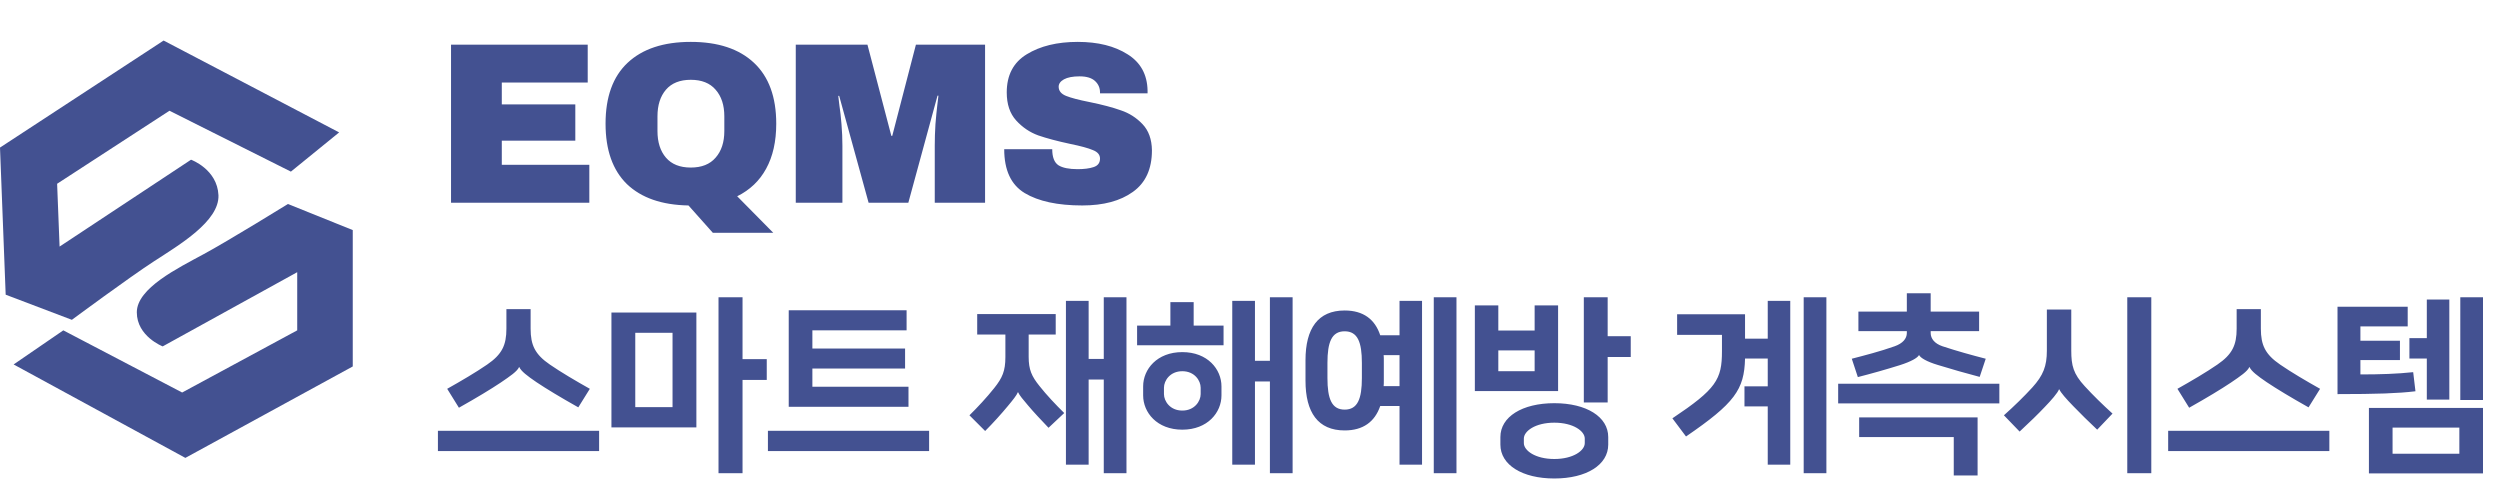
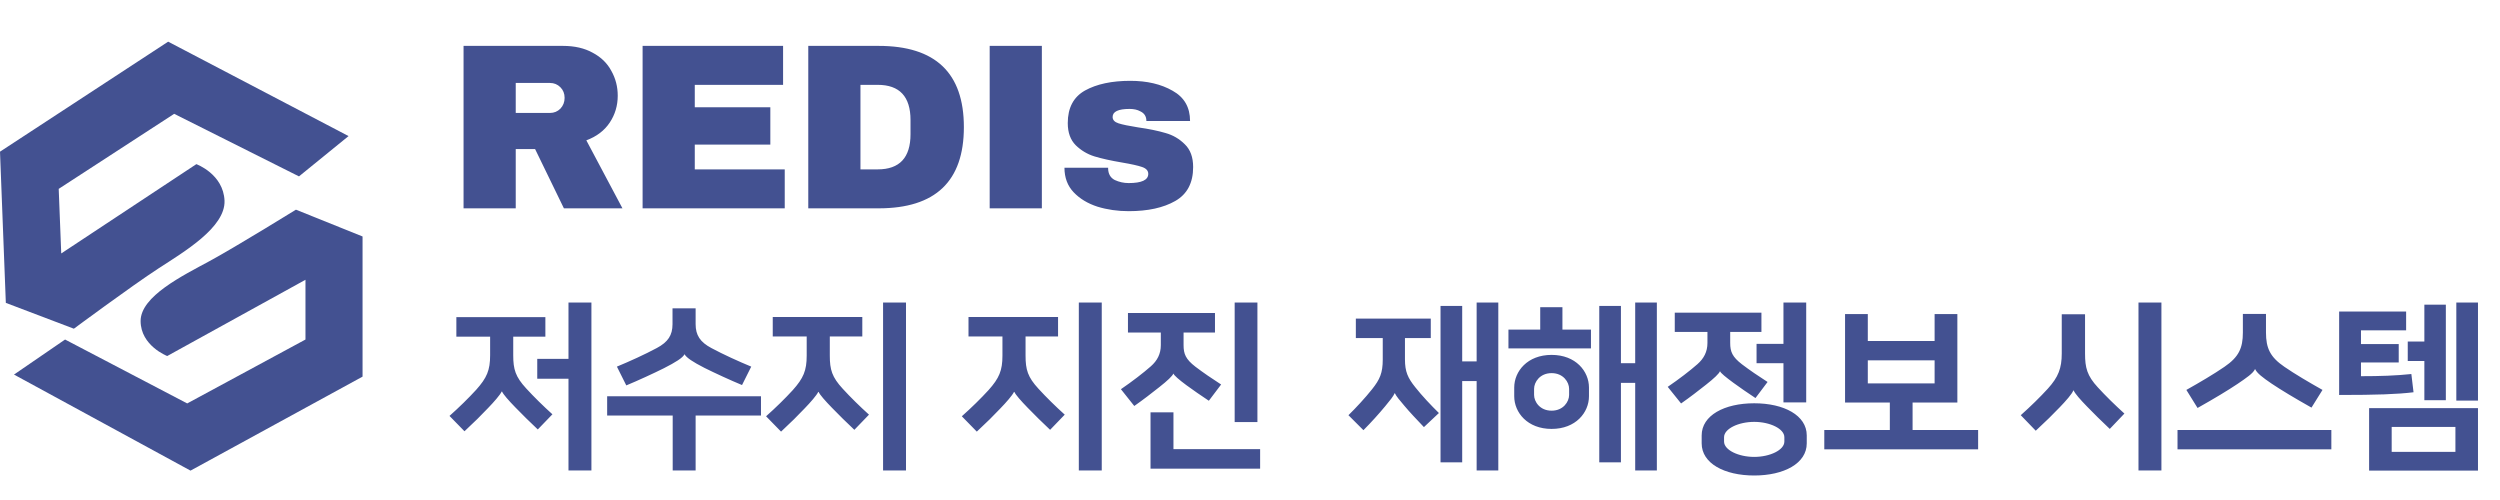
- <svg xmlns="http://www.w3.org/2000/svg" width="185" height="37" viewBox="0 0 185 37" fill="none">
-   <path d="M1.008 26.969L4.685 24.446L13.479 29.046L21.994 24.446V20.142L12.039 25.633C12.039 25.633 10.124 24.891 10.124 23.11C10.124 21.329 13.158 19.845 15.073 18.806C16.988 17.768 21.308 15.096 21.308 15.096L26.104 17.026V27.117L13.717 33.884L1.008 26.969Z" fill="#435191" />
-   <path d="M25.096 9.798L21.527 12.7L12.541 8.195L4.227 13.598L4.409 18.247L14.137 11.818C14.137 11.818 16.082 12.524 16.166 14.448C16.236 16.372 13.269 18.119 11.393 19.338C9.518 20.556 5.319 23.667 5.319 23.667L0.42 21.807L0 10.92L12.107 3L25.096 9.798Z" fill="#435191" />
-   <path d="M32.406 31.88H44.334V33.378H32.406V31.88ZM38.426 27.162H38.412C38.272 27.484 37.754 27.834 37.054 28.31C36.298 28.814 35.304 29.416 33.96 30.172L33.092 28.772C34.114 28.198 35.234 27.54 36.046 26.98C37.152 26.224 37.474 25.538 37.474 24.32V22.878H39.266V24.32C39.266 25.538 39.588 26.224 40.694 26.98C41.506 27.54 42.626 28.198 43.648 28.772L42.794 30.144C41.45 29.388 40.456 28.786 39.7 28.282C39 27.806 38.566 27.47 38.426 27.162ZM45.246 23.13H51.532V31.628H45.246V23.13ZM49.768 30.13V24.628H47.01V30.13H49.768ZM54.948 21.996V26.574H56.74V28.114H54.948V35.016H53.17V21.996H54.948ZM56.826 31.88H68.754V33.378H56.826V31.88ZM67.228 28.618V30.102H58.366V22.962H67.088V24.446H60.116V25.79H66.976V27.274H60.116V28.618H67.228ZM80.559 22.262V26.56H81.679V21.996H83.359V35.016H81.679V28.086H80.559V34.386H78.879V22.262H80.559ZM72.313 24.754V23.242H78.123V24.754H76.121V26.406C76.121 27.358 76.345 27.848 76.919 28.562C77.437 29.22 78.151 29.976 78.753 30.564L77.591 31.656C77.059 31.096 76.485 30.494 76.065 29.99C75.729 29.598 75.435 29.248 75.337 29.024H75.323C75.239 29.248 74.931 29.626 74.581 30.046C74.119 30.606 73.475 31.32 72.901 31.894L71.739 30.732C72.313 30.172 73.041 29.388 73.573 28.716C74.175 27.96 74.399 27.456 74.399 26.42V24.754H72.313ZM92.867 22.262V26.7H93.973V21.996H95.653V35.016H93.973V28.226H92.867V34.386H91.187V22.262H92.867ZM87.491 31.796C85.615 31.796 84.593 30.522 84.593 29.262V28.59C84.593 27.33 85.615 26.056 87.491 26.056C89.367 26.056 90.389 27.33 90.389 28.59V29.262C90.389 30.522 89.367 31.796 87.491 31.796ZM84.145 24.096H86.609V22.36H88.331V24.096H90.543V25.552H84.145V24.096ZM87.491 27.47C86.581 27.47 86.133 28.17 86.133 28.688V29.164C86.133 29.682 86.581 30.382 87.491 30.382C88.401 30.382 88.849 29.682 88.849 29.164V28.688C88.849 28.17 88.401 27.47 87.491 27.47ZM99.505 31.852C97.531 31.852 96.607 30.522 96.607 28.17V26.658C96.607 24.306 97.531 22.976 99.505 22.976C100.877 22.976 101.745 23.62 102.137 24.81H103.565V22.262H105.231V34.386H103.565V30.046H102.137C101.731 31.222 100.863 31.852 99.505 31.852ZM107.779 21.996V35.016H106.099V21.996H107.779ZM99.505 24.516C98.539 24.516 98.231 25.328 98.231 26.854V27.974C98.231 29.5 98.539 30.312 99.505 30.312C100.471 30.312 100.779 29.5 100.779 27.974V26.854C100.779 25.328 100.471 24.516 99.505 24.516ZM102.403 28.17C102.403 28.31 102.403 28.45 102.389 28.576H103.565V26.28H102.389C102.403 26.406 102.403 26.532 102.403 26.658V28.17ZM118.967 21.996V24.88H120.675V26.42H118.967V29.78H117.203V21.996H118.967ZM115.019 35.408C112.639 35.408 111.029 34.4 111.029 32.902V32.342C111.029 30.844 112.639 29.836 115.019 29.836C117.399 29.836 119.009 30.844 119.009 32.342V32.902C119.009 34.4 117.399 35.408 115.019 35.408ZM115.019 31.278C113.605 31.278 112.765 31.908 112.765 32.454V32.79C112.765 33.336 113.605 33.966 115.019 33.966C116.433 33.966 117.273 33.336 117.273 32.79V32.454C117.273 31.908 116.433 31.278 115.019 31.278ZM115.299 22.598V28.94H109.139V22.598H110.875V24.46H113.563V22.598H115.299ZM110.875 25.93V27.47H113.563V25.93H110.875ZM129.133 23.256V25.062H130.813V22.262H132.479V34.386H130.813V30.074H129.091V28.59H130.813V26.532H129.133C129.077 28.842 128.363 29.836 124.765 32.3L123.757 30.956C127.005 28.786 127.425 28.086 127.425 25.986V24.782H124.107V23.256H129.133ZM135.153 21.996V35.016H133.473V21.996H135.153ZM137.522 24.502V23.06H141.106V21.702H142.87V23.06H146.454V24.502H142.87V24.642C142.87 25.062 143.164 25.426 143.738 25.622C144.844 25.986 145.908 26.28 146.944 26.546L146.496 27.89C145.53 27.638 144.354 27.302 143.402 27.008C142.562 26.756 142.114 26.476 142.016 26.28H142.002C141.904 26.476 141.428 26.756 140.588 27.022C139.608 27.33 138.474 27.652 137.48 27.904L137.032 26.546C137.998 26.294 139.104 26.014 140.21 25.622C140.798 25.412 141.106 25.062 141.106 24.642V24.502H137.522ZM137.578 32.342V30.886H146.342V35.184H144.578V32.342H137.578ZM136.024 28.394H147.952V29.85H136.024V28.394ZM159.196 21.996V35.016H157.418V21.996H159.196ZM154.268 28.576C154.87 29.234 155.598 29.948 156.326 30.606L155.192 31.796C154.562 31.208 153.946 30.592 153.428 30.06C152.896 29.514 152.49 29.052 152.392 28.814H152.364C152.28 29.066 151.776 29.64 151.314 30.116C150.796 30.662 150.25 31.194 149.452 31.936L148.29 30.732C149.074 30.032 149.788 29.332 150.39 28.674C151.202 27.778 151.468 27.092 151.468 25.944V22.906H153.274V25.944C153.274 27.05 153.428 27.666 154.268 28.576ZM160.444 31.88H172.372V33.378H160.444V31.88ZM166.464 27.162H166.45C166.31 27.484 165.792 27.834 165.092 28.31C164.336 28.814 163.342 29.416 161.998 30.172L161.13 28.772C162.152 28.198 163.272 27.54 164.084 26.98C165.19 26.224 165.512 25.538 165.512 24.32V22.878H167.304V24.32C167.304 25.538 167.626 26.224 168.732 26.98C169.544 27.54 170.664 28.198 171.686 28.772L170.832 30.144C169.488 29.388 168.494 28.786 167.738 28.282C167.038 27.806 166.604 27.47 166.464 27.162ZM175.3 35.03V30.186H183.742V35.03H175.3ZM172.976 22.696H178.17V24.152H174.67V25.216H177.596V26.644H174.67V27.708C176.14 27.708 177.4 27.666 178.576 27.54L178.744 28.954C177.484 29.108 175.874 29.164 172.976 29.164V22.696ZM179.584 29.57V26.532H178.296V25.02H179.584V22.164H181.25V29.57H179.584ZM183.742 21.996V29.598H182.062V21.996H183.742ZM177.05 31.642V33.574H181.992V31.642H177.05Z" fill="#435191" />
-   <path d="M33.376 3.304H43.491V6.109H37.133V7.724H42.573V10.41H37.133V12.195H43.61V15H33.376V3.304ZM44.811 9.152C44.811 7.169 45.355 5.667 46.443 4.647C47.543 3.616 49.101 3.1 51.118 3.1C53.136 3.1 54.694 3.616 55.793 4.647C56.893 5.678 57.442 7.18 57.442 9.152C57.442 10.467 57.193 11.577 56.694 12.484C56.207 13.379 55.493 14.059 54.552 14.524L57.221 17.227H52.75L50.948 15.204C48.976 15.17 47.458 14.643 46.392 13.623C45.338 12.592 44.811 11.101 44.811 9.152ZM53.6 8.608C53.6 7.781 53.385 7.123 52.954 6.636C52.535 6.149 51.923 5.905 51.118 5.905C50.314 5.905 49.702 6.149 49.282 6.636C48.863 7.123 48.653 7.781 48.653 8.608V9.696C48.653 10.523 48.863 11.181 49.282 11.668C49.702 12.155 50.314 12.399 51.118 12.399C51.923 12.399 52.535 12.155 52.954 11.668C53.385 11.181 53.6 10.523 53.6 9.696V8.608ZM69.172 15V10.784C69.172 10.263 69.189 9.73 69.223 9.186C69.269 8.631 69.314 8.166 69.359 7.792C69.405 7.418 69.433 7.18 69.444 7.078H69.376L67.217 15H64.276L62.1 7.095H62.032C62.044 7.197 62.072 7.435 62.117 7.809C62.174 8.172 62.225 8.631 62.27 9.186C62.316 9.73 62.338 10.263 62.338 10.784V15H58.887V3.304H64.191L65.959 10.053H66.027L67.778 3.304H72.895V15H69.172ZM79.752 3.1C81.248 3.1 82.478 3.406 83.441 4.018C84.404 4.619 84.897 5.514 84.92 6.704V6.908H81.401V6.84C81.401 6.5 81.276 6.217 81.027 5.99C80.778 5.763 80.398 5.65 79.888 5.65C79.389 5.65 79.004 5.724 78.732 5.871C78.471 6.018 78.341 6.2 78.341 6.415C78.341 6.721 78.522 6.948 78.885 7.095C79.248 7.242 79.831 7.395 80.636 7.554C81.577 7.747 82.347 7.951 82.948 8.166C83.56 8.37 84.093 8.71 84.546 9.186C84.999 9.662 85.232 10.308 85.243 11.124C85.243 12.507 84.773 13.532 83.832 14.201C82.903 14.87 81.656 15.204 80.092 15.204C78.267 15.204 76.845 14.898 75.825 14.286C74.816 13.674 74.312 12.592 74.312 11.039H77.865C77.865 11.628 78.018 12.025 78.324 12.229C78.63 12.422 79.106 12.518 79.752 12.518C80.228 12.518 80.619 12.467 80.925 12.365C81.242 12.263 81.401 12.053 81.401 11.736C81.401 11.453 81.225 11.243 80.874 11.107C80.534 10.96 79.973 10.807 79.191 10.648C78.239 10.444 77.451 10.234 76.828 10.019C76.205 9.792 75.661 9.424 75.196 8.914C74.731 8.404 74.499 7.713 74.499 6.84C74.499 5.559 74.992 4.619 75.978 4.018C76.975 3.406 78.233 3.1 79.752 3.1Z" fill="#435191" />
+ <svg xmlns="http://www.w3.org/2000/svg" width="180" height="36" viewBox="0 0 180 36" fill="none">
+   <path d="M1.008 26.969L4.685 24.446L13.479 29.047L21.994 24.446V20.143L12.039 25.634C12.039 25.634 10.124 24.892 10.124 23.111C10.124 21.33 13.158 19.846 15.073 18.807C16.988 17.768 21.308 15.097 21.308 15.097L26.104 17.026V27.117L13.717 33.885L1.008 26.969Z" fill="#435191" />
+   <path d="M25.096 9.798L21.527 12.7L12.541 8.195L4.227 13.598L4.409 18.248L14.137 11.819C14.137 11.819 16.082 12.524 16.166 14.448C16.236 16.372 13.269 18.119 11.393 19.338C9.518 20.557 5.319 23.667 5.319 23.667L0.42 21.807L0 10.921L12.107 3L25.096 9.798Z" fill="#435191" />
+   <path d="M32.858 24.239V22.835H39.267V24.239H36.953V25.578C36.953 26.592 37.109 27.125 37.889 27.97C38.448 28.581 39.124 29.244 39.774 29.829L38.721 30.921C38.162 30.401 37.59 29.829 37.109 29.335C36.615 28.828 36.238 28.399 36.147 28.191H36.121C36.004 28.438 35.562 28.945 35.133 29.387C34.652 29.894 34.158 30.388 33.443 31.051L32.364 29.946C33.066 29.322 33.729 28.672 34.288 28.061C35.055 27.203 35.289 26.657 35.289 25.578V24.239H32.858ZM38.682 27.268V25.838H40.931V21.782H42.582V33.872H40.931V27.268H38.682ZM43.715 28.529H54.791V29.92H50.085V33.872H48.434V29.92H43.715V28.529ZM49.292 25.513H49.279C49.162 25.76 48.642 26.085 47.797 26.514C47.069 26.878 45.912 27.411 45.093 27.749L44.417 26.397C45.327 26.02 46.419 25.526 47.29 25.058C48.096 24.629 48.421 24.135 48.421 23.342V22.198H50.085V23.342C50.085 24.135 50.41 24.629 51.216 25.058C52.087 25.526 53.179 26.02 54.089 26.397L53.426 27.723C52.607 27.385 51.45 26.852 50.722 26.488C49.877 26.059 49.422 25.747 49.292 25.513ZM55.638 24.226V22.822H62.086V24.226H59.746V25.604C59.746 26.618 59.902 27.151 60.682 27.996C61.241 28.607 61.917 29.27 62.567 29.855L61.514 30.947C60.955 30.427 60.383 29.855 59.902 29.361C59.408 28.854 59.031 28.425 58.94 28.217H58.914C58.797 28.464 58.355 28.971 57.926 29.413C57.445 29.92 56.951 30.414 56.236 31.077L55.157 29.972C55.859 29.348 56.522 28.698 57.081 28.087C57.848 27.229 58.082 26.683 58.082 25.604V24.226H55.638ZM65.232 21.782V33.872H63.581V21.782H65.232ZM69.732 24.226V22.822H76.18V24.226H73.84V25.604C73.84 26.618 73.996 27.151 74.776 27.996C75.335 28.607 76.011 29.27 76.661 29.855L75.608 30.947C75.049 30.427 74.477 29.855 73.996 29.361C73.502 28.854 73.125 28.425 73.034 28.217H73.008C72.891 28.464 72.449 28.971 72.02 29.413C71.539 29.92 71.045 30.414 70.33 31.077L69.251 29.972C69.953 29.348 70.616 28.698 71.175 28.087C71.942 27.229 72.176 26.683 72.176 25.604V24.226H69.732ZM79.326 21.782V33.872H77.675V21.782H79.326ZM84.489 29.686V32.338H90.729V33.742H82.838V29.686H84.489ZM90.534 21.782V30.388H88.896V21.782H90.534ZM81.213 23.94V22.536H87.479V23.94H85.217V24.85C85.217 25.487 85.373 25.864 86.062 26.397C86.608 26.813 87.271 27.268 87.921 27.684L87.037 28.854C86.465 28.477 85.906 28.087 85.425 27.736C84.879 27.333 84.541 27.034 84.489 26.904H84.476C84.424 27.06 84.06 27.411 83.462 27.879C82.903 28.321 82.318 28.776 81.668 29.231L80.706 28.022C81.525 27.463 82.318 26.852 82.864 26.371C83.319 25.968 83.579 25.487 83.579 24.85V23.94H81.213ZM105.278 22.029V26.02H106.318V21.782H107.878V33.872H106.318V27.437H105.278V33.287H103.718V22.029H105.278ZM97.621 24.343V22.939H103.016V24.343H101.157V25.877C101.157 26.761 101.365 27.216 101.898 27.879C102.379 28.49 103.042 29.192 103.601 29.738L102.522 30.752C102.028 30.232 101.495 29.673 101.105 29.205C100.793 28.841 100.52 28.516 100.429 28.308H100.416C100.338 28.516 100.052 28.867 99.727 29.257C99.298 29.777 98.7 30.44 98.167 30.973L97.088 29.894C97.621 29.374 98.297 28.646 98.791 28.022C99.35 27.32 99.558 26.852 99.558 25.89V24.343H97.621ZM116.707 22.029V26.15H117.734V21.782H119.294V33.872H117.734V27.567H116.707V33.287H115.147V22.029H116.707ZM111.715 30.882C109.973 30.882 109.024 29.699 109.024 28.529V27.905C109.024 26.735 109.973 25.552 111.715 25.552C113.457 25.552 114.406 26.735 114.406 27.905V28.529C114.406 29.699 113.457 30.882 111.715 30.882ZM108.608 23.732H110.896V22.12H112.495V23.732H114.549V25.084H108.608V23.732ZM111.715 26.865C110.87 26.865 110.454 27.515 110.454 27.996V28.438C110.454 28.919 110.87 29.569 111.715 29.569C112.56 29.569 112.976 28.919 112.976 28.438V27.996C112.976 27.515 112.56 26.865 111.715 26.865ZM126.303 34.236C124.158 34.236 122.52 33.365 122.52 31.922V31.35C122.52 29.907 124.158 29.036 126.303 29.036C128.448 29.036 130.086 29.907 130.086 31.35V31.922C130.086 33.365 128.448 34.236 126.303 34.236ZM128.409 28.971V26.15H126.472V24.759H128.409V21.782H130.047V28.971H128.409ZM126.303 30.375C125.172 30.375 124.132 30.869 124.132 31.48V31.792C124.132 32.403 125.172 32.897 126.303 32.897C127.434 32.897 128.474 32.403 128.474 31.792V31.48C128.474 30.869 127.434 30.375 126.303 30.375ZM120.583 23.901V22.51H126.823V23.901H124.574V24.694C124.574 25.331 124.73 25.695 125.419 26.228C125.965 26.644 126.615 27.086 127.265 27.502L126.394 28.659C125.822 28.282 125.276 27.905 124.795 27.554C124.249 27.151 123.898 26.865 123.846 26.735H123.833C123.781 26.891 123.417 27.242 122.819 27.71C122.26 28.152 121.688 28.594 121.038 29.049L120.076 27.853C120.895 27.294 121.675 26.696 122.221 26.215C122.676 25.812 122.936 25.331 122.936 24.694V23.901H120.583ZM140.93 28.984H137.706V30.96H142.425V32.351H131.349V30.96H136.068V28.984H132.844V22.614H134.482V24.551H139.292V22.614H140.93V28.984ZM134.482 27.606H139.292V25.942H134.482V27.606ZM155.622 21.782V33.872H153.971V21.782H155.622ZM151.046 27.892C151.605 28.503 152.281 29.166 152.957 29.777L151.904 30.882C151.319 30.336 150.747 29.764 150.266 29.27C149.772 28.763 149.395 28.334 149.304 28.113H149.278C149.2 28.347 148.732 28.88 148.303 29.322C147.822 29.829 147.315 30.323 146.574 31.012L145.495 29.894C146.223 29.244 146.886 28.594 147.445 27.983C148.199 27.151 148.446 26.514 148.446 25.448V22.627H150.123V25.448C150.123 26.475 150.266 27.047 151.046 27.892ZM156.781 30.96H167.857V32.351H156.781V30.96ZM162.371 26.579H162.358C162.228 26.878 161.747 27.203 161.097 27.645C160.395 28.113 159.472 28.672 158.224 29.374L157.418 28.074C158.367 27.541 159.407 26.93 160.161 26.41C161.188 25.708 161.487 25.071 161.487 23.94V22.601H163.151V23.94C163.151 25.071 163.45 25.708 164.477 26.41C165.231 26.93 166.271 27.541 167.22 28.074L166.427 29.348C165.179 28.646 164.256 28.087 163.554 27.619C162.904 27.177 162.501 26.865 162.371 26.579ZM170.576 33.885V29.387H178.415V33.885H170.576ZM168.418 22.432H173.241V23.784H169.991V24.772H172.708V26.098H169.991V27.086C171.356 27.086 172.526 27.047 173.618 26.93L173.774 28.243C172.604 28.386 171.109 28.438 168.418 28.438V22.432ZM174.554 28.815V25.994H173.358V24.59H174.554V21.938H176.101V28.815H174.554ZM178.415 21.782V28.841H176.855V21.782H178.415ZM172.201 30.739V32.533H176.79V30.739H172.201Z" fill="#435191" />
+   <path d="M44.477 6.891C44.477 7.605 44.284 8.251 43.899 8.829C43.513 9.407 42.952 9.832 42.216 10.104L44.817 15H40.601L38.527 10.733H37.133V15H33.376V3.304H40.533C41.371 3.304 42.085 3.468 42.675 3.797C43.275 4.114 43.723 4.551 44.018 5.106C44.324 5.65 44.477 6.245 44.477 6.891ZM40.652 7.044C40.652 6.738 40.55 6.483 40.346 6.279C40.142 6.075 39.892 5.973 39.598 5.973H37.133V8.132H39.598C39.892 8.132 40.142 8.03 40.346 7.826C40.55 7.611 40.652 7.35 40.652 7.044ZM46.267 3.304H56.382V6.109H50.024V7.724H55.464V10.41H50.024V12.195H56.501V15H46.267V3.304ZM63.262 3.304C67.353 3.304 69.399 5.253 69.399 9.152C69.399 13.051 67.353 15 63.262 15H58.196V3.304H63.262ZM61.953 12.195H63.194C64.769 12.195 65.557 11.351 65.557 9.662V8.642C65.557 6.953 64.769 6.109 63.194 6.109H61.953V12.195ZM71.257 15V3.304H75.014V15H71.257ZM81.383 5.82C82.585 5.82 83.599 6.058 84.427 6.534C85.265 6.999 85.684 7.724 85.684 8.71H82.54C82.54 8.381 82.392 8.149 82.097 8.013C81.894 7.9 81.638 7.843 81.332 7.843C80.516 7.843 80.109 8.036 80.109 8.421C80.109 8.636 80.25 8.789 80.534 8.88C80.817 8.971 81.281 9.067 81.927 9.169C82.721 9.282 83.384 9.418 83.916 9.577C84.449 9.724 84.914 9.996 85.311 10.393C85.707 10.778 85.906 11.322 85.906 12.025C85.906 13.17 85.475 13.986 84.614 14.473C83.763 14.96 82.647 15.204 81.264 15.204C80.471 15.204 79.723 15.096 79.02 14.881C78.318 14.654 77.746 14.309 77.303 13.844C76.862 13.379 76.641 12.79 76.641 12.076H79.785V12.144C79.797 12.529 79.956 12.801 80.261 12.96C80.579 13.107 80.913 13.181 81.264 13.181C82.205 13.181 82.675 12.96 82.675 12.518C82.675 12.291 82.528 12.127 82.234 12.025C81.939 11.923 81.457 11.815 80.788 11.702C79.984 11.566 79.321 11.419 78.799 11.26C78.29 11.101 77.842 10.835 77.457 10.461C77.071 10.076 76.879 9.543 76.879 8.863C76.879 7.764 77.292 6.982 78.12 6.517C78.958 6.052 80.046 5.82 81.383 5.82Z" fill="#435191" />
</svg>
